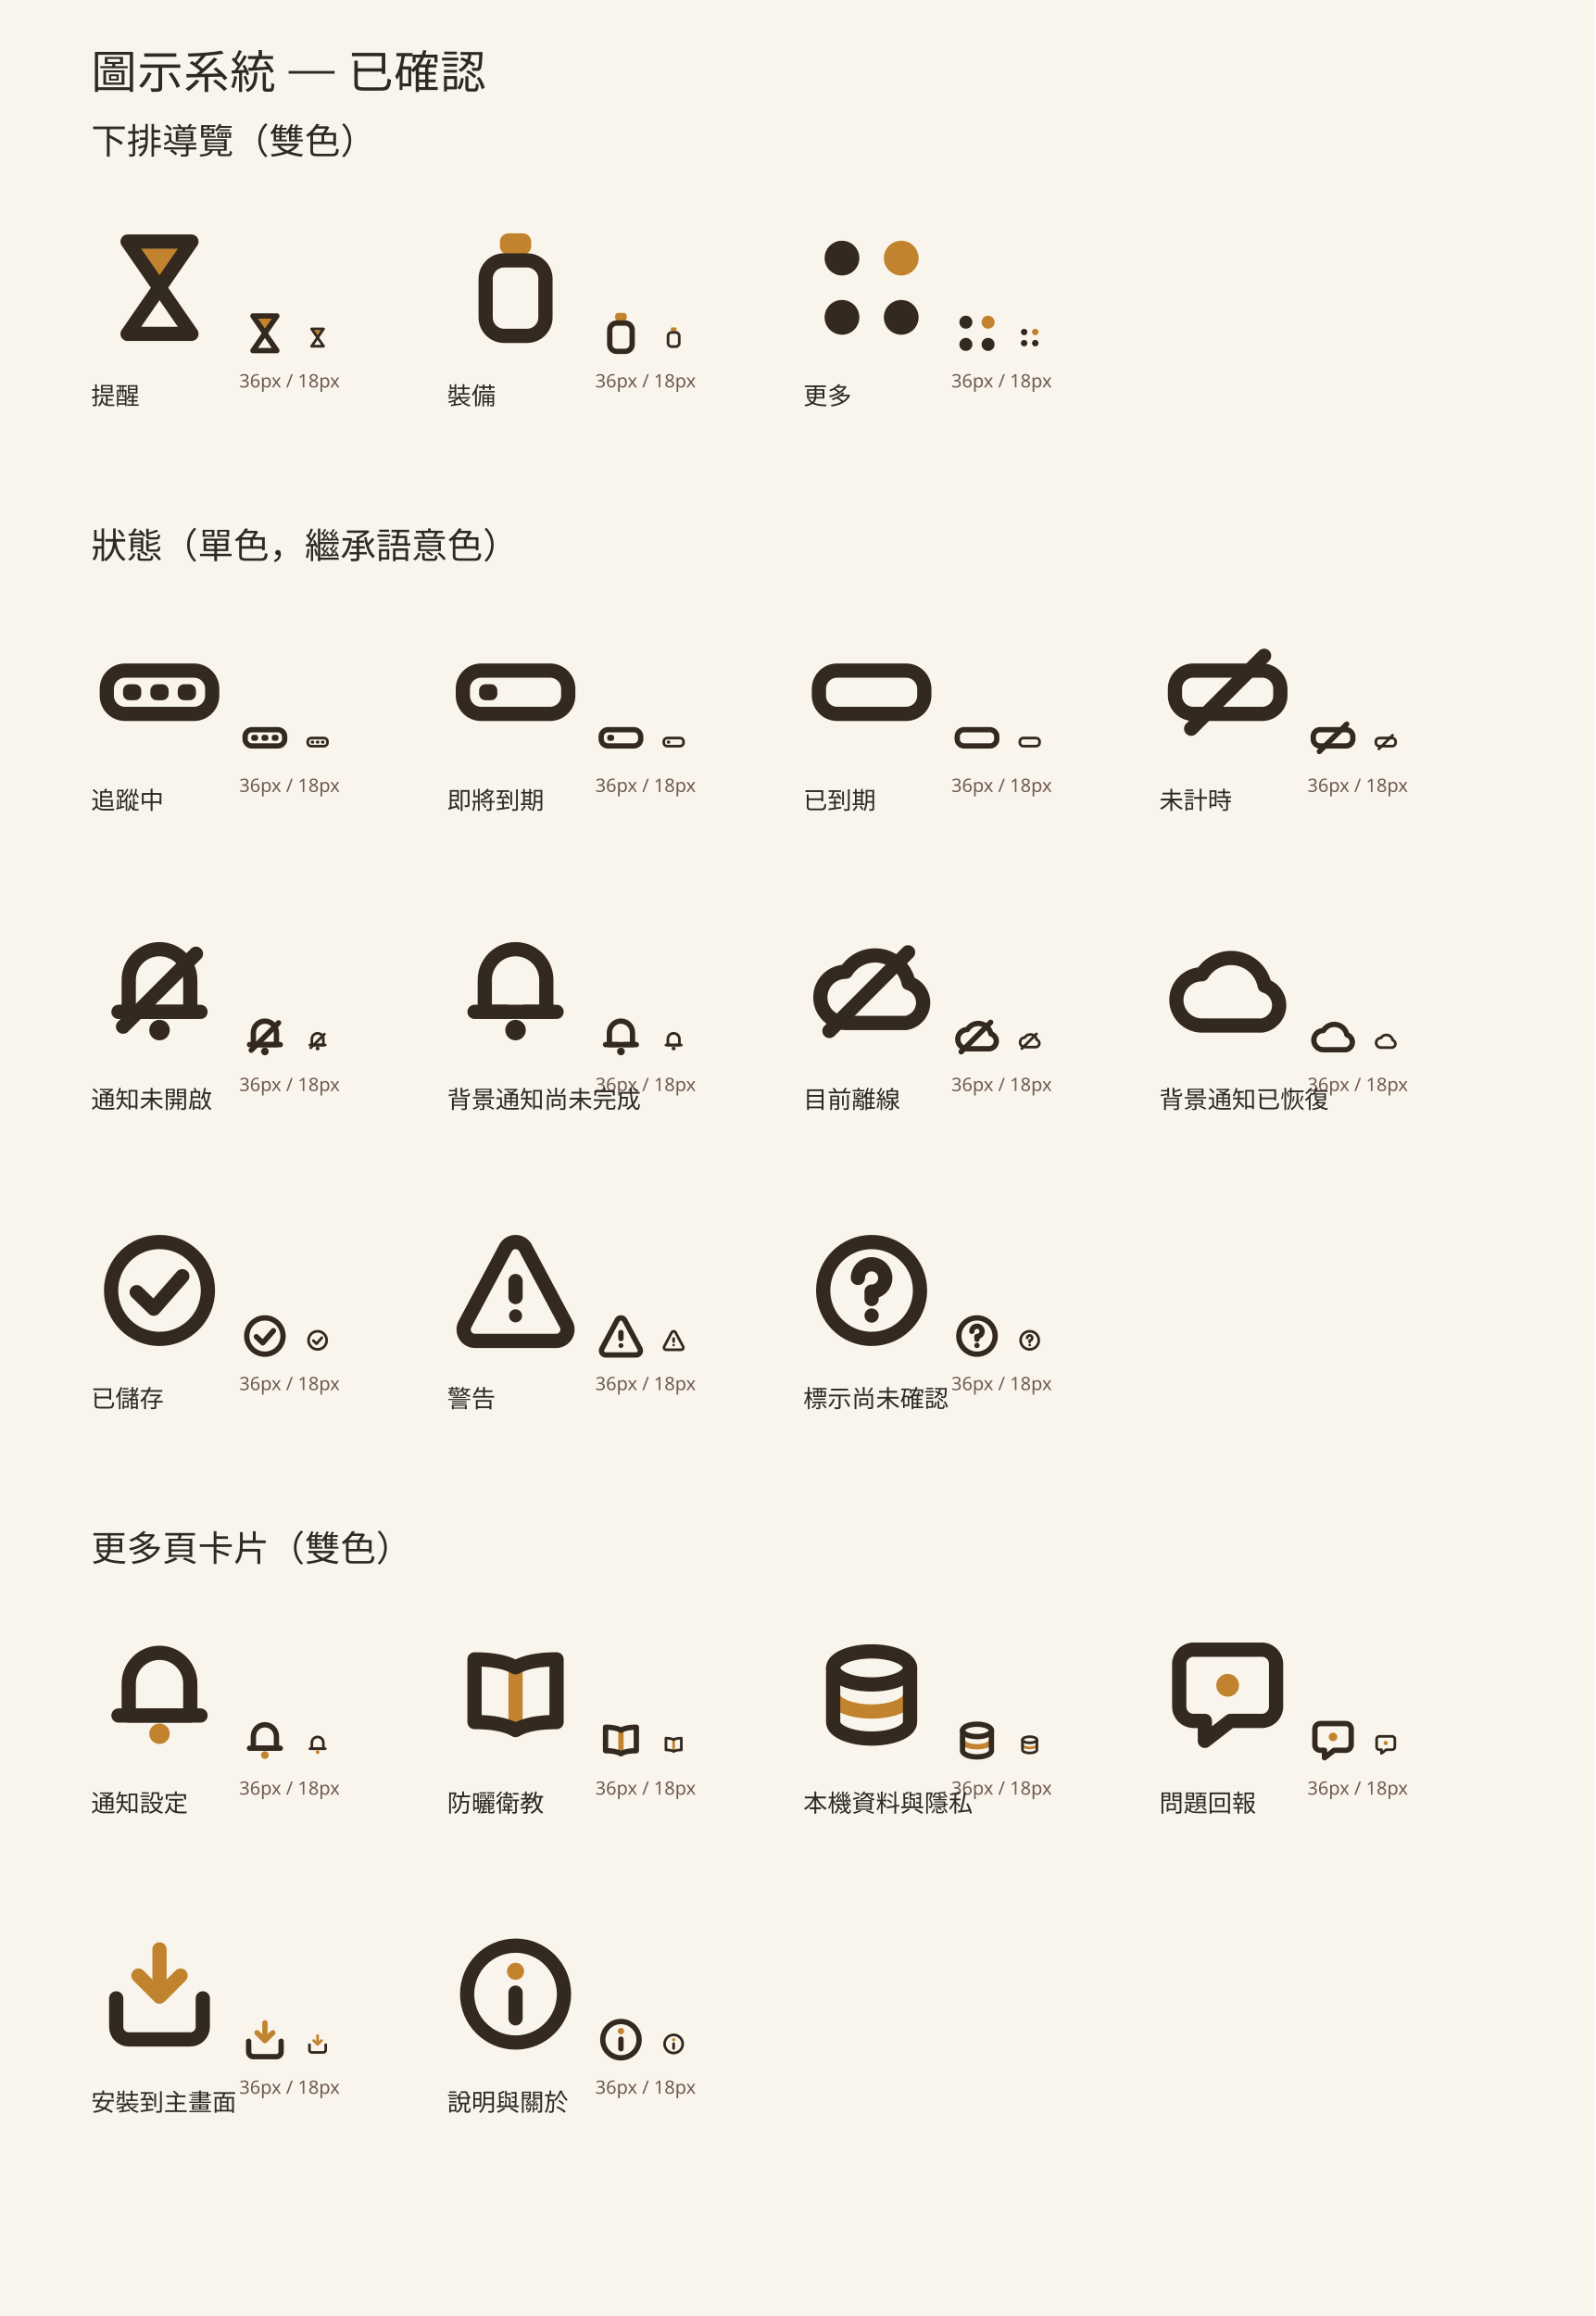
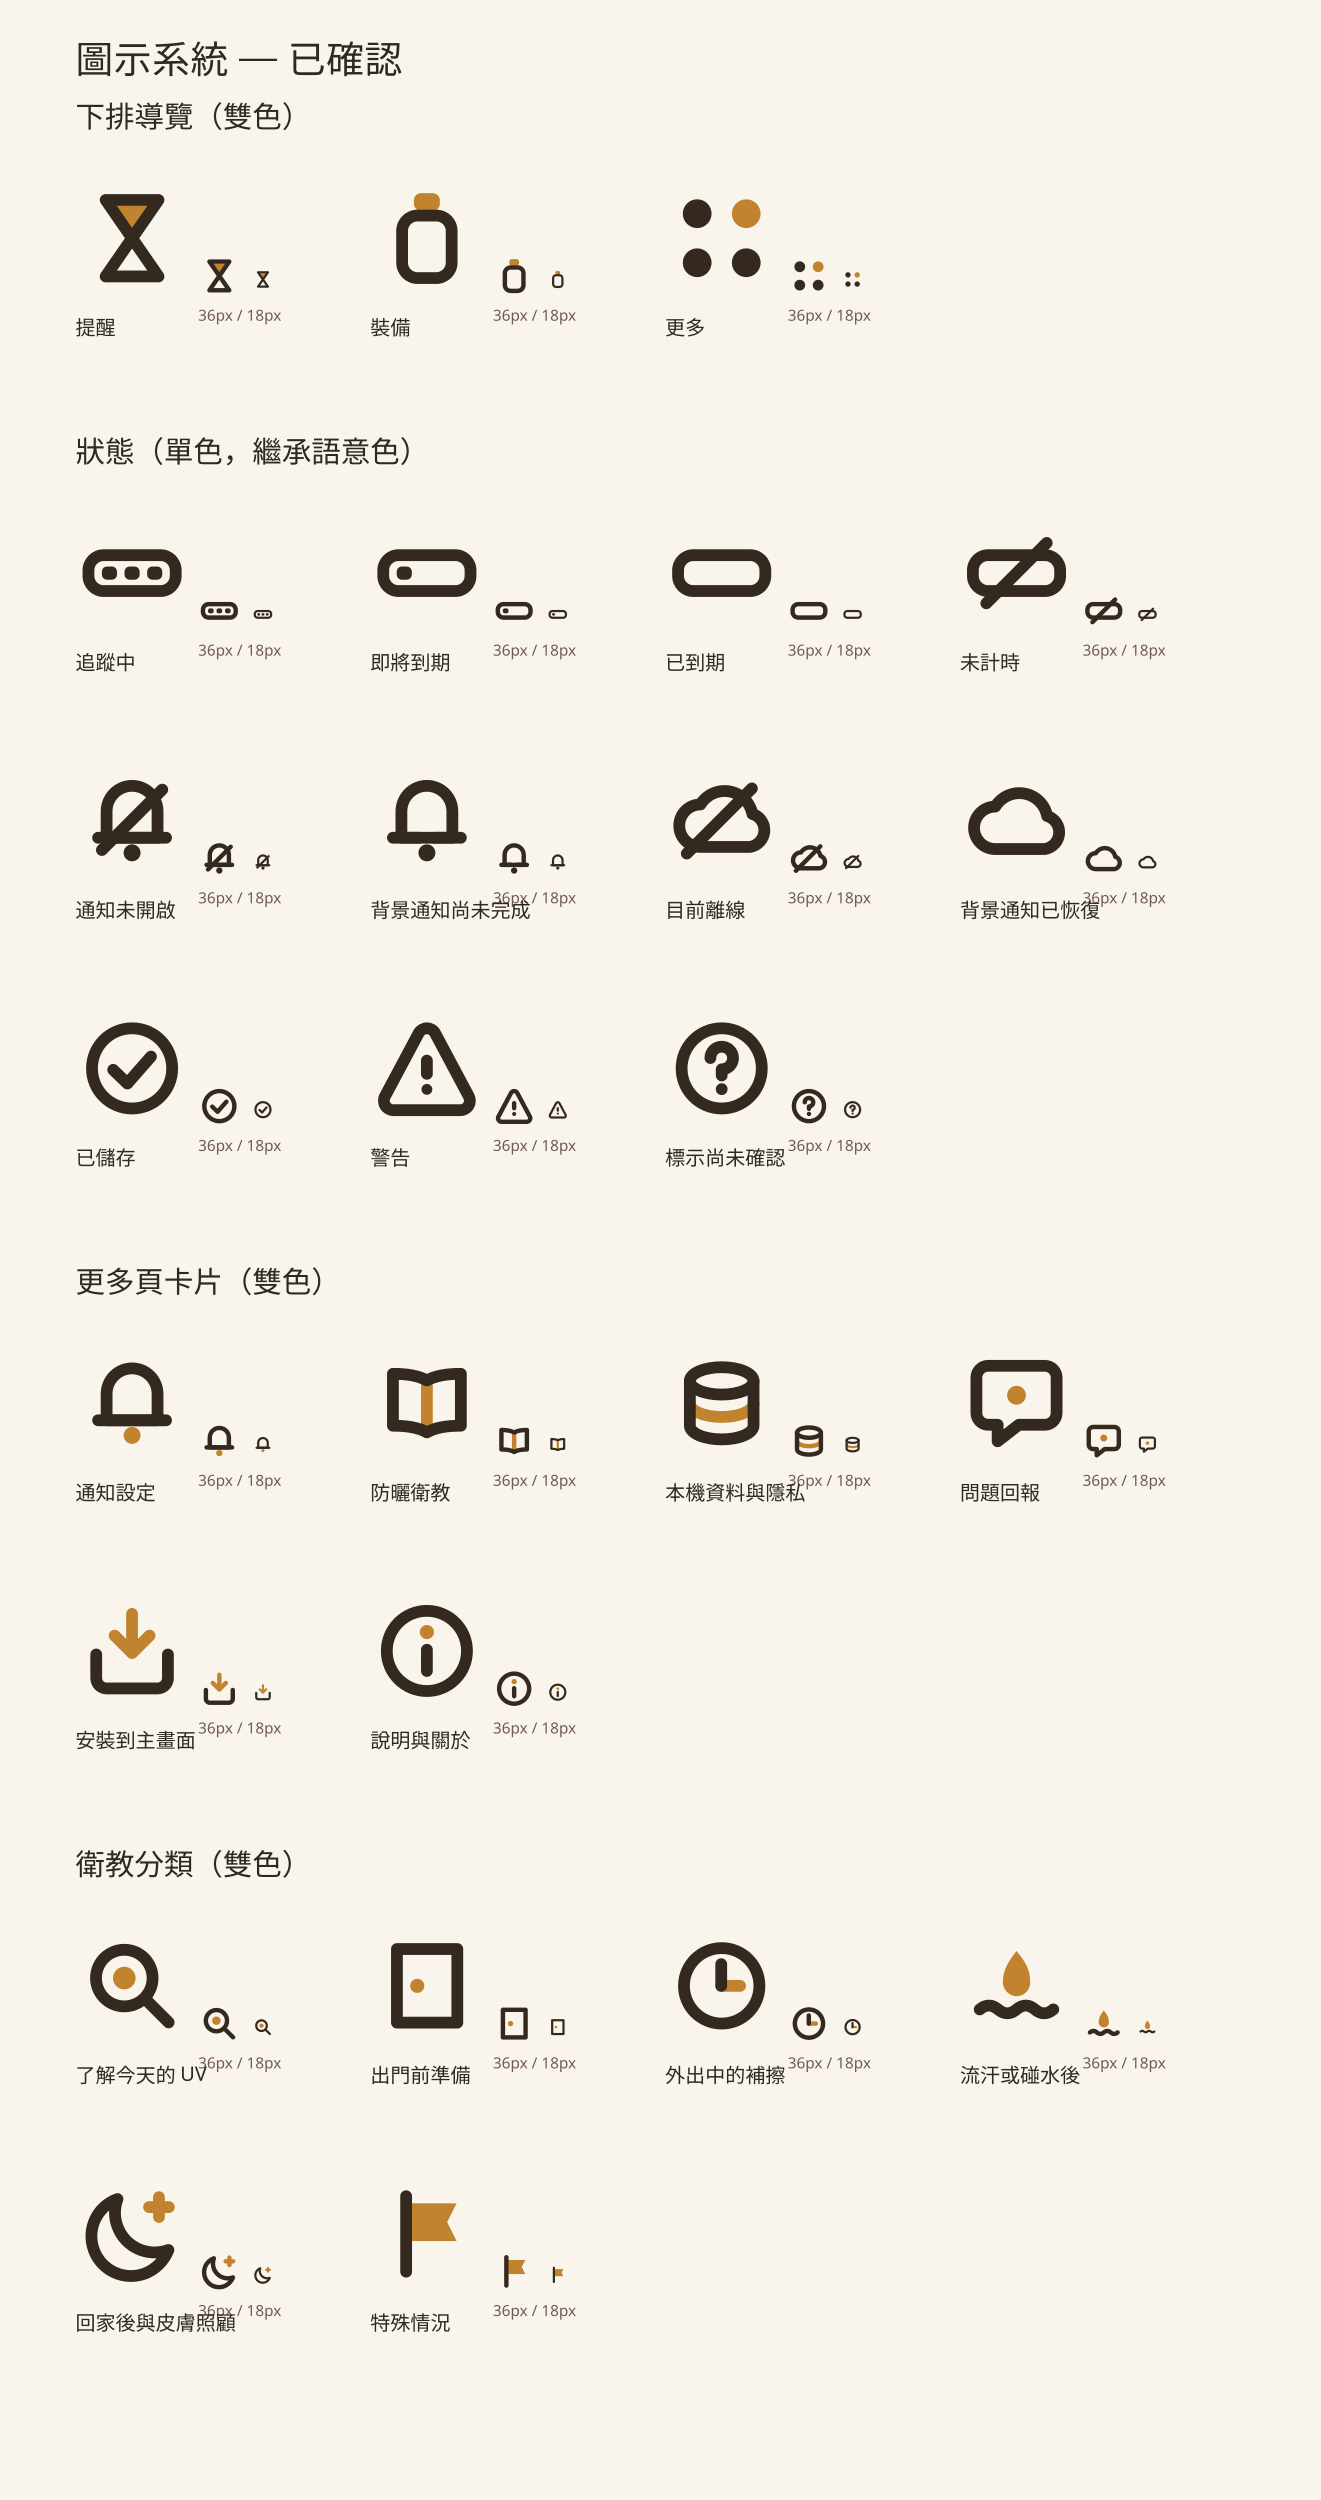
- <svg xmlns="http://www.w3.org/2000/svg" viewBox="0 0 1120 1626" role="img">
-   <rect width="1120" height="1626" fill="#FAF5EC" />
+ <svg xmlns="http://www.w3.org/2000/svg" viewBox="0 0 1120 2120" role="img">
+   <rect width="1120" height="2120" fill="#FAF5EC" />
  <text x="64" y="62" fill="#2E2925" font-family="'Noto Serif TC', serif" font-size="32" font-weight="500" letter-spacing="0.5" lang="zh-Hant-TW">圖示系統 — 已確認</text>
  <text x="64" y="108" fill="#2E2925" font-family="'Noto Sans TC', sans-serif" font-size="25" font-weight="500" lang="zh-Hant-TW">下排導覽（雙色）</text>
  <g data-icon-cell="nav-reminder" transform="translate(64 154)">
    <g transform="scale(4)">
      <path d="M7.9 5.1H16.1L12 11.7Z" fill="#C1832E" />
      <path d="M6.4 3.9H17.6L12 12L17.6 20.1H6.4L12 12Z" fill="none" stroke="#33291F" stroke-width="2.5" stroke-linecap="round" stroke-linejoin="round" />
    </g>
    <g transform="translate(104 62) scale(1.5)">
      <path d="M7.9 5.1H16.1L12 11.7Z" fill="#C1832E" />
      <path d="M6.4 3.9H17.6L12 12L17.6 20.1H6.4L12 12Z" fill="none" stroke="#33291F" stroke-width="2.5" stroke-linecap="round" stroke-linejoin="round" />
    </g>
    <g transform="translate(150 74) scale(0.75)">
      <path d="M7.9 5.1H16.1L12 11.7Z" fill="#C1832E" />
      <path d="M6.4 3.9H17.6L12 12L17.6 20.1H6.4L12 12Z" fill="none" stroke="#33291F" stroke-width="2.5" stroke-linecap="round" stroke-linejoin="round" />
    </g>
    <text x="104" y="118" fill="#6F5A54" font-family="'Noto Sans TC', sans-serif" font-size="13" lang="zh-Hant-TW">36px / 18px</text>
    <text x="0" y="130" fill="#2E2925" font-family="'Noto Sans TC', sans-serif" font-size="17" lang="zh-Hant-TW">提醒</text>
  </g>
  <g data-icon-cell="nav-gear" transform="translate(314 154)">
    <g transform="scale(4)">
      <g transform="translate(0 -0.3)">
        <rect x="9.25" y="2.75" width="5.5" height="3.75" rx="1.5" fill="#C1832E" />
        <rect x="6.75" y="7.5" width="10.5" height="13.25" rx="3.25" fill="none" stroke="#33291F" stroke-width="2.5" />
      </g>
    </g>
    <g transform="translate(104 62) scale(1.5)">
      <g transform="translate(0 -0.3)">
        <rect x="9.25" y="2.75" width="5.5" height="3.75" rx="1.5" fill="#C1832E" />
        <rect x="6.75" y="7.5" width="10.5" height="13.25" rx="3.25" fill="none" stroke="#33291F" stroke-width="2.5" />
      </g>
    </g>
    <g transform="translate(150 74) scale(0.75)">
      <g transform="translate(0 -0.3)">
        <rect x="9.25" y="2.75" width="5.5" height="3.75" rx="1.5" fill="#C1832E" />
        <rect x="6.75" y="7.5" width="10.5" height="13.25" rx="3.25" fill="none" stroke="#33291F" stroke-width="2.5" />
      </g>
    </g>
    <text x="104" y="118" fill="#6F5A54" font-family="'Noto Sans TC', sans-serif" font-size="13" lang="zh-Hant-TW">36px / 18px</text>
    <text x="0" y="130" fill="#2E2925" font-family="'Noto Sans TC', sans-serif" font-size="17" lang="zh-Hant-TW">裝備</text>
  </g>
  <g data-icon-cell="nav-more" transform="translate(564 154)">
    <g transform="scale(4)">
      <circle cx="6.8" cy="6.8" r="3.05" fill="#33291F" />
      <circle cx="17.2" cy="6.8" r="3.05" fill="#C1832E" />
      <circle cx="6.8" cy="17.2" r="3.05" fill="#33291F" />
      <circle cx="17.2" cy="17.2" r="3.05" fill="#33291F" />
    </g>
    <g transform="translate(104 62) scale(1.5)">
      <circle cx="6.8" cy="6.8" r="3.05" fill="#33291F" />
      <circle cx="17.2" cy="6.8" r="3.05" fill="#C1832E" />
      <circle cx="6.8" cy="17.2" r="3.05" fill="#33291F" />
      <circle cx="17.2" cy="17.2" r="3.05" fill="#33291F" />
    </g>
    <g transform="translate(150 74) scale(0.75)">
      <circle cx="6.8" cy="6.8" r="3.05" fill="#33291F" />
      <circle cx="17.2" cy="6.8" r="3.05" fill="#C1832E" />
      <circle cx="6.8" cy="17.2" r="3.05" fill="#33291F" />
      <circle cx="17.2" cy="17.2" r="3.05" fill="#33291F" />
    </g>
    <text x="104" y="118" fill="#6F5A54" font-family="'Noto Sans TC', sans-serif" font-size="13" lang="zh-Hant-TW">36px / 18px</text>
    <text x="0" y="130" fill="#2E2925" font-family="'Noto Sans TC', sans-serif" font-size="17" lang="zh-Hant-TW">更多</text>
  </g>
  <text x="64" y="392" fill="#2E2925" font-family="'Noto Sans TC', sans-serif" font-size="25" font-weight="500" lang="zh-Hant-TW">狀態（單色，繼承語意色）</text>
  <g data-icon-cell="state-tracking" transform="translate(64 438)">
    <g transform="scale(4)">
      <rect x="2.75" y="8.2" width="18.5" height="7.6" rx="3.2" fill="none" stroke="#33291F" stroke-width="2.5" />
      <rect x="5.6" y="10.6" width="3.2" height="2.8" rx="1.1" fill="#33291F" />
      <rect x="10.4" y="10.6" width="3.2" height="2.8" rx="1.1" fill="#33291F" />
      <rect x="15.2" y="10.6" width="3.2" height="2.8" rx="1.1" fill="#33291F" />
    </g>
    <g transform="translate(104 62) scale(1.5)">
      <rect x="2.75" y="8.2" width="18.5" height="7.6" rx="3.2" fill="none" stroke="#33291F" stroke-width="2.5" />
      <rect x="5.6" y="10.6" width="3.2" height="2.8" rx="1.1" fill="#33291F" />
      <rect x="10.4" y="10.6" width="3.2" height="2.8" rx="1.1" fill="#33291F" />
      <rect x="15.2" y="10.6" width="3.2" height="2.8" rx="1.1" fill="#33291F" />
    </g>
    <g transform="translate(150 74) scale(0.75)">
      <rect x="2.75" y="8.2" width="18.5" height="7.6" rx="3.2" fill="none" stroke="#33291F" stroke-width="2.5" />
      <rect x="5.6" y="10.6" width="3.2" height="2.8" rx="1.1" fill="#33291F" />
      <rect x="10.4" y="10.6" width="3.2" height="2.8" rx="1.1" fill="#33291F" />
      <rect x="15.2" y="10.6" width="3.2" height="2.8" rx="1.1" fill="#33291F" />
    </g>
    <text x="104" y="118" fill="#6F5A54" font-family="'Noto Sans TC', sans-serif" font-size="13" lang="zh-Hant-TW">36px / 18px</text>
    <text x="0" y="130" fill="#2E2925" font-family="'Noto Sans TC', sans-serif" font-size="17" lang="zh-Hant-TW">追蹤中</text>
  </g>
  <g data-icon-cell="state-soon" transform="translate(314 438)">
    <g transform="scale(4)">
      <rect x="2.75" y="8.2" width="18.5" height="7.6" rx="3.2" fill="none" stroke="#33291F" stroke-width="2.5" />
      <rect x="5.6" y="10.6" width="3.2" height="2.8" rx="1.1" fill="#33291F" />
    </g>
    <g transform="translate(104 62) scale(1.5)">
      <rect x="2.75" y="8.2" width="18.5" height="7.6" rx="3.2" fill="none" stroke="#33291F" stroke-width="2.5" />
      <rect x="5.6" y="10.6" width="3.2" height="2.8" rx="1.1" fill="#33291F" />
    </g>
    <g transform="translate(150 74) scale(0.75)">
      <rect x="2.75" y="8.2" width="18.5" height="7.6" rx="3.2" fill="none" stroke="#33291F" stroke-width="2.5" />
      <rect x="5.6" y="10.6" width="3.2" height="2.8" rx="1.1" fill="#33291F" />
    </g>
    <text x="104" y="118" fill="#6F5A54" font-family="'Noto Sans TC', sans-serif" font-size="13" lang="zh-Hant-TW">36px / 18px</text>
    <text x="0" y="130" fill="#2E2925" font-family="'Noto Sans TC', sans-serif" font-size="17" lang="zh-Hant-TW">即將到期</text>
  </g>
  <g data-icon-cell="state-due" transform="translate(564 438)">
    <g transform="scale(4)">
      <rect x="2.75" y="8.2" width="18.5" height="7.6" rx="3.2" fill="none" stroke="#33291F" stroke-width="2.5" />
    </g>
    <g transform="translate(104 62) scale(1.5)">
      <rect x="2.75" y="8.2" width="18.5" height="7.6" rx="3.2" fill="none" stroke="#33291F" stroke-width="2.5" />
    </g>
    <g transform="translate(150 74) scale(0.75)">
      <rect x="2.75" y="8.2" width="18.5" height="7.6" rx="3.2" fill="none" stroke="#33291F" stroke-width="2.5" />
    </g>
    <text x="104" y="118" fill="#6F5A54" font-family="'Noto Sans TC', sans-serif" font-size="13" lang="zh-Hant-TW">36px / 18px</text>
    <text x="0" y="130" fill="#2E2925" font-family="'Noto Sans TC', sans-serif" font-size="17" lang="zh-Hant-TW">已到期</text>
  </g>
  <g data-icon-cell="state-untimed" transform="translate(814 438)">
    <g transform="scale(4)">
      <rect x="2.75" y="8.2" width="18.5" height="7.6" rx="3.2" fill="none" stroke="#33291F" stroke-width="2.5" />
      <path d="M5.6 18.4L18.4 5.6" fill="none" stroke="#33291F" stroke-width="2.5" stroke-linecap="round" />
    </g>
    <g transform="translate(104 62) scale(1.5)">
      <rect x="2.75" y="8.2" width="18.5" height="7.6" rx="3.2" fill="none" stroke="#33291F" stroke-width="2.5" />
      <path d="M5.6 18.4L18.4 5.6" fill="none" stroke="#33291F" stroke-width="2.5" stroke-linecap="round" />
    </g>
    <g transform="translate(150 74) scale(0.75)">
      <rect x="2.75" y="8.2" width="18.5" height="7.6" rx="3.2" fill="none" stroke="#33291F" stroke-width="2.5" />
      <path d="M5.6 18.4L18.4 5.6" fill="none" stroke="#33291F" stroke-width="2.5" stroke-linecap="round" />
    </g>
    <text x="104" y="118" fill="#6F5A54" font-family="'Noto Sans TC', sans-serif" font-size="13" lang="zh-Hant-TW">36px / 18px</text>
    <text x="0" y="130" fill="#2E2925" font-family="'Noto Sans TC', sans-serif" font-size="17" lang="zh-Hant-TW">未計時</text>
  </g>
  <g data-icon-cell="state-notification-off" transform="translate(64 648)">
    <g transform="scale(4)">
      <g transform="translate(0 -0.2)">
        <path d="M6.6 15.8V10.2A5.4 5.4 0 0 1 17.4 10.2V15.8Z" fill="none" stroke="#33291F" stroke-width="2.5" stroke-linecap="round" stroke-linejoin="round" />
        <path d="M4.8 15.8H19.2" fill="none" stroke="#33291F" stroke-width="2.5" stroke-linecap="round" />
        <circle cx="12" cy="19" r="1.8" fill="#33291F" />
        <path d="M5.6 18.4L18.4 5.6" fill="none" stroke="#33291F" stroke-width="2.5" stroke-linecap="round" />
      </g>
    </g>
    <g transform="translate(104 62) scale(1.5)">
      <g transform="translate(0 -0.2)">
        <path d="M6.6 15.8V10.2A5.4 5.4 0 0 1 17.4 10.2V15.8Z" fill="none" stroke="#33291F" stroke-width="2.5" stroke-linecap="round" stroke-linejoin="round" />
        <path d="M4.8 15.8H19.2" fill="none" stroke="#33291F" stroke-width="2.5" stroke-linecap="round" />
        <circle cx="12" cy="19" r="1.8" fill="#33291F" />
        <path d="M5.6 18.4L18.4 5.6" fill="none" stroke="#33291F" stroke-width="2.5" stroke-linecap="round" />
      </g>
    </g>
    <g transform="translate(150 74) scale(0.75)">
      <g transform="translate(0 -0.2)">
        <path d="M6.6 15.8V10.2A5.4 5.4 0 0 1 17.4 10.2V15.8Z" fill="none" stroke="#33291F" stroke-width="2.5" stroke-linecap="round" stroke-linejoin="round" />
        <path d="M4.8 15.8H19.2" fill="none" stroke="#33291F" stroke-width="2.5" stroke-linecap="round" />
        <circle cx="12" cy="19" r="1.8" fill="#33291F" />
        <path d="M5.6 18.4L18.4 5.6" fill="none" stroke="#33291F" stroke-width="2.5" stroke-linecap="round" />
      </g>
    </g>
    <text x="104" y="118" fill="#6F5A54" font-family="'Noto Sans TC', sans-serif" font-size="13" lang="zh-Hant-TW">36px / 18px</text>
    <text x="0" y="130" fill="#2E2925" font-family="'Noto Sans TC', sans-serif" font-size="17" lang="zh-Hant-TW">通知未開啟</text>
  </g>
  <g data-icon-cell="state-notification-pending" transform="translate(314 648)">
    <g transform="scale(4)">
      <g transform="translate(0 -0.2)">
        <path d="M6.6 15.8V10.2A5.4 5.4 0 0 1 17.4 10.2V15.8Z" fill="none" stroke="#33291F" stroke-width="2.5" stroke-linecap="round" stroke-linejoin="round" />
        <path d="M4.8 15.8H10.4M13.6 15.8H19.2" fill="none" stroke="#33291F" stroke-width="2.5" stroke-linecap="round" />
        <circle cx="12" cy="19" r="1.8" fill="#33291F" />
      </g>
    </g>
    <g transform="translate(104 62) scale(1.5)">
      <g transform="translate(0 -0.2)">
        <path d="M6.6 15.8V10.2A5.4 5.4 0 0 1 17.4 10.2V15.8Z" fill="none" stroke="#33291F" stroke-width="2.5" stroke-linecap="round" stroke-linejoin="round" />
        <path d="M4.8 15.8H10.4M13.6 15.8H19.2" fill="none" stroke="#33291F" stroke-width="2.5" stroke-linecap="round" />
        <circle cx="12" cy="19" r="1.8" fill="#33291F" />
      </g>
    </g>
    <g transform="translate(150 74) scale(0.75)">
      <g transform="translate(0 -0.2)">
        <path d="M6.6 15.8V10.2A5.4 5.4 0 0 1 17.4 10.2V15.8Z" fill="none" stroke="#33291F" stroke-width="2.5" stroke-linecap="round" stroke-linejoin="round" />
        <path d="M4.8 15.8H10.4M13.6 15.8H19.2" fill="none" stroke="#33291F" stroke-width="2.5" stroke-linecap="round" />
        <circle cx="12" cy="19" r="1.8" fill="#33291F" />
      </g>
    </g>
    <text x="104" y="118" fill="#6F5A54" font-family="'Noto Sans TC', sans-serif" font-size="13" lang="zh-Hant-TW">36px / 18px</text>
    <text x="0" y="130" fill="#2E2925" font-family="'Noto Sans TC', sans-serif" font-size="17" lang="zh-Hant-TW">背景通知尚未完成</text>
  </g>
  <g data-icon-cell="state-offline" transform="translate(564 648)">
    <g transform="scale(4)">
      <g transform="translate(0 -0.45)">
        <path d="M7.5 18A4.5 4.5 0 0 1 7.5 9A6 6 0 0 1 18.5 11A3.6 3.6 0 0 1 18 18Z" fill="none" stroke="#33291F" stroke-width="2.5" stroke-linecap="round" stroke-linejoin="round" />
        <path d="M4.6 19.4L18.4 5.6" fill="none" stroke="#33291F" stroke-width="2.5" stroke-linecap="round" />
      </g>
    </g>
    <g transform="translate(104 62) scale(1.5)">
      <g transform="translate(0 -0.45)">
        <path d="M7.5 18A4.5 4.5 0 0 1 7.5 9A6 6 0 0 1 18.5 11A3.6 3.6 0 0 1 18 18Z" fill="none" stroke="#33291F" stroke-width="2.5" stroke-linecap="round" stroke-linejoin="round" />
        <path d="M4.6 19.4L18.4 5.6" fill="none" stroke="#33291F" stroke-width="2.5" stroke-linecap="round" />
      </g>
    </g>
    <g transform="translate(150 74) scale(0.75)">
      <g transform="translate(0 -0.45)">
        <path d="M7.5 18A4.5 4.5 0 0 1 7.5 9A6 6 0 0 1 18.5 11A3.6 3.6 0 0 1 18 18Z" fill="none" stroke="#33291F" stroke-width="2.5" stroke-linecap="round" stroke-linejoin="round" />
        <path d="M4.6 19.4L18.4 5.6" fill="none" stroke="#33291F" stroke-width="2.5" stroke-linecap="round" />
      </g>
    </g>
    <text x="104" y="118" fill="#6F5A54" font-family="'Noto Sans TC', sans-serif" font-size="13" lang="zh-Hant-TW">36px / 18px</text>
    <text x="0" y="130" fill="#2E2925" font-family="'Noto Sans TC', sans-serif" font-size="17" lang="zh-Hant-TW">目前離線</text>
  </g>
  <g data-icon-cell="state-online" transform="translate(814 648)">
    <g transform="scale(4)">
      <path d="M7.5 18A4.5 4.5 0 0 1 7.5 9A6 6 0 0 1 18.5 11A3.6 3.6 0 0 1 18 18Z" fill="none" stroke="#33291F" stroke-width="2.5" stroke-linecap="round" stroke-linejoin="round" />
    </g>
    <g transform="translate(104 62) scale(1.5)">
      <path d="M7.5 18A4.5 4.5 0 0 1 7.5 9A6 6 0 0 1 18.5 11A3.6 3.6 0 0 1 18 18Z" fill="none" stroke="#33291F" stroke-width="2.5" stroke-linecap="round" stroke-linejoin="round" />
    </g>
    <g transform="translate(150 74) scale(0.75)">
      <path d="M7.5 18A4.5 4.5 0 0 1 7.5 9A6 6 0 0 1 18.5 11A3.6 3.6 0 0 1 18 18Z" fill="none" stroke="#33291F" stroke-width="2.5" stroke-linecap="round" stroke-linejoin="round" />
    </g>
    <text x="104" y="118" fill="#6F5A54" font-family="'Noto Sans TC', sans-serif" font-size="13" lang="zh-Hant-TW">36px / 18px</text>
    <text x="0" y="130" fill="#2E2925" font-family="'Noto Sans TC', sans-serif" font-size="17" lang="zh-Hant-TW">背景通知已恢復</text>
  </g>
  <g data-icon-cell="state-success" transform="translate(64 858)">
    <g transform="scale(4)">
      <circle cx="12" cy="12" r="8.5" fill="none" stroke="#33291F" stroke-width="2.5" />
      <path d="M8 12.3L11 15.2L16 9.5" fill="none" stroke="#33291F" stroke-width="2.5" stroke-linecap="round" stroke-linejoin="round" />
    </g>
    <g transform="translate(104 62) scale(1.5)">
      <circle cx="12" cy="12" r="8.5" fill="none" stroke="#33291F" stroke-width="2.5" />
      <path d="M8 12.3L11 15.2L16 9.5" fill="none" stroke="#33291F" stroke-width="2.5" stroke-linecap="round" stroke-linejoin="round" />
    </g>
    <g transform="translate(150 74) scale(0.75)">
      <circle cx="12" cy="12" r="8.5" fill="none" stroke="#33291F" stroke-width="2.5" />
      <path d="M8 12.3L11 15.2L16 9.5" fill="none" stroke="#33291F" stroke-width="2.5" stroke-linecap="round" stroke-linejoin="round" />
    </g>
    <text x="104" y="118" fill="#6F5A54" font-family="'Noto Sans TC', sans-serif" font-size="13" lang="zh-Hant-TW">36px / 18px</text>
    <text x="0" y="130" fill="#2E2925" font-family="'Noto Sans TC', sans-serif" font-size="17" lang="zh-Hant-TW">已儲存</text>
  </g>
  <g data-icon-cell="state-warning" transform="translate(314 858)">
    <g transform="scale(4)">
      <g transform="translate(0 -0.65)">
        <path d="M10.3 5.1A2 2 0 0 1 13.7 5.1L20.9 18.6A2 2 0 0 1 19.2 21.5H4.8A2 2 0 0 1 3.1 18.6Z" fill="none" stroke="#33291F" stroke-width="2.5" stroke-linecap="round" stroke-linejoin="round" />
        <path d="M12 11V13.8" fill="none" stroke="#33291F" stroke-width="2.5" stroke-linecap="round" stroke-linejoin="round" />
        <circle cx="12" cy="17.1" r="1.15" fill="#33291F" />
      </g>
    </g>
    <g transform="translate(104 62) scale(1.5)">
      <g transform="translate(0 -0.65)">
        <path d="M10.3 5.1A2 2 0 0 1 13.7 5.1L20.9 18.6A2 2 0 0 1 19.2 21.5H4.8A2 2 0 0 1 3.1 18.6Z" fill="none" stroke="#33291F" stroke-width="2.5" stroke-linecap="round" stroke-linejoin="round" />
        <path d="M12 11V13.8" fill="none" stroke="#33291F" stroke-width="2.5" stroke-linecap="round" stroke-linejoin="round" />
        <circle cx="12" cy="17.1" r="1.15" fill="#33291F" />
      </g>
    </g>
    <g transform="translate(150 74) scale(0.75)">
      <g transform="translate(0 -0.65)">
        <path d="M10.3 5.1A2 2 0 0 1 13.7 5.1L20.9 18.6A2 2 0 0 1 19.2 21.5H4.8A2 2 0 0 1 3.1 18.6Z" fill="none" stroke="#33291F" stroke-width="2.5" stroke-linecap="round" stroke-linejoin="round" />
        <path d="M12 11V13.8" fill="none" stroke="#33291F" stroke-width="2.5" stroke-linecap="round" stroke-linejoin="round" />
        <circle cx="12" cy="17.1" r="1.15" fill="#33291F" />
      </g>
    </g>
    <text x="104" y="118" fill="#6F5A54" font-family="'Noto Sans TC', sans-serif" font-size="13" lang="zh-Hant-TW">36px / 18px</text>
    <text x="0" y="130" fill="#2E2925" font-family="'Noto Sans TC', sans-serif" font-size="17" lang="zh-Hant-TW">警告</text>
  </g>
  <g data-icon-cell="state-unverified" transform="translate(564 858)">
    <g transform="scale(4)">
      <circle cx="12" cy="12" r="8.5" fill="none" stroke="#33291F" stroke-width="2.5" />
      <path d="M9.6 9.8A2.4 2.4 0 1 1 12 12.2V13.5" fill="none" stroke="#33291F" stroke-width="2.5" stroke-linecap="round" stroke-linejoin="round" />
      <circle cx="12" cy="16.4" r="1.25" fill="#33291F" />
    </g>
    <g transform="translate(104 62) scale(1.5)">
      <circle cx="12" cy="12" r="8.5" fill="none" stroke="#33291F" stroke-width="2.5" />
      <path d="M9.6 9.8A2.4 2.4 0 1 1 12 12.2V13.5" fill="none" stroke="#33291F" stroke-width="2.5" stroke-linecap="round" stroke-linejoin="round" />
      <circle cx="12" cy="16.4" r="1.25" fill="#33291F" />
    </g>
    <g transform="translate(150 74) scale(0.75)">
      <circle cx="12" cy="12" r="8.5" fill="none" stroke="#33291F" stroke-width="2.5" />
      <path d="M9.6 9.8A2.4 2.4 0 1 1 12 12.2V13.5" fill="none" stroke="#33291F" stroke-width="2.5" stroke-linecap="round" stroke-linejoin="round" />
      <circle cx="12" cy="16.4" r="1.25" fill="#33291F" />
    </g>
    <text x="104" y="118" fill="#6F5A54" font-family="'Noto Sans TC', sans-serif" font-size="13" lang="zh-Hant-TW">36px / 18px</text>
    <text x="0" y="130" fill="#2E2925" font-family="'Noto Sans TC', sans-serif" font-size="17" lang="zh-Hant-TW">標示尚未確認</text>
  </g>
  <text x="64" y="1096" fill="#2E2925" font-family="'Noto Sans TC', sans-serif" font-size="25" font-weight="500" lang="zh-Hant-TW">更多頁卡片（雙色）</text>
  <g data-icon-cell="more-notifications" transform="translate(64 1142)">
    <g transform="scale(4)">
      <g transform="translate(0 -0.2)">
        <path d="M6.6 15.8V10.2A5.4 5.4 0 0 1 17.4 10.2V15.8Z" fill="none" stroke="#33291F" stroke-width="2.5" stroke-linecap="round" stroke-linejoin="round" />
        <path d="M4.8 15.8H19.2" fill="none" stroke="#33291F" stroke-width="2.5" stroke-linecap="round" />
        <circle cx="12" cy="19" r="1.8" fill="#C1832E" />
      </g>
    </g>
    <g transform="translate(104 62) scale(1.5)">
      <g transform="translate(0 -0.2)">
        <path d="M6.6 15.8V10.2A5.4 5.4 0 0 1 17.4 10.2V15.8Z" fill="none" stroke="#33291F" stroke-width="2.5" stroke-linecap="round" stroke-linejoin="round" />
        <path d="M4.8 15.8H19.2" fill="none" stroke="#33291F" stroke-width="2.5" stroke-linecap="round" />
        <circle cx="12" cy="19" r="1.8" fill="#C1832E" />
      </g>
    </g>
    <g transform="translate(150 74) scale(0.75)">
      <g transform="translate(0 -0.2)">
        <path d="M6.6 15.8V10.2A5.4 5.4 0 0 1 17.4 10.2V15.8Z" fill="none" stroke="#33291F" stroke-width="2.5" stroke-linecap="round" stroke-linejoin="round" />
        <path d="M4.8 15.8H19.2" fill="none" stroke="#33291F" stroke-width="2.5" stroke-linecap="round" />
        <circle cx="12" cy="19" r="1.8" fill="#C1832E" />
      </g>
    </g>
    <text x="104" y="118" fill="#6F5A54" font-family="'Noto Sans TC', sans-serif" font-size="13" lang="zh-Hant-TW">36px / 18px</text>
    <text x="0" y="130" fill="#2E2925" font-family="'Noto Sans TC', sans-serif" font-size="17" lang="zh-Hant-TW">通知設定</text>
  </g>
  <g data-icon-cell="more-education" transform="translate(314 1142)">
    <g transform="scale(4)">
      <g transform="translate(0 -0.45)">
        <path d="M12 7.6V18.6" fill="none" stroke="#C1832E" stroke-width="2.5" stroke-linecap="round" stroke-linejoin="round" />
        <path d="M12 7.6C10.2 6.6 7.8 6.2 4.8 6.2V17.2C7.8 17.2 10.2 17.6 12 18.6C13.8 17.6 16.2 17.2 19.2 17.2V6.2C16.2 6.2 13.8 6.6 12 7.6Z" fill="none" stroke="#33291F" stroke-width="2.5" stroke-linecap="round" stroke-linejoin="round" />
      </g>
    </g>
    <g transform="translate(104 62) scale(1.5)">
      <g transform="translate(0 -0.45)">
        <path d="M12 7.6V18.6" fill="none" stroke="#C1832E" stroke-width="2.5" stroke-linecap="round" stroke-linejoin="round" />
        <path d="M12 7.6C10.2 6.6 7.8 6.2 4.8 6.2V17.2C7.8 17.2 10.2 17.6 12 18.6C13.8 17.6 16.2 17.2 19.2 17.2V6.2C16.2 6.2 13.8 6.6 12 7.6Z" fill="none" stroke="#33291F" stroke-width="2.5" stroke-linecap="round" stroke-linejoin="round" />
      </g>
    </g>
    <g transform="translate(150 74) scale(0.75)">
      <g transform="translate(0 -0.45)">
        <path d="M12 7.6V18.6" fill="none" stroke="#C1832E" stroke-width="2.5" stroke-linecap="round" stroke-linejoin="round" />
        <path d="M12 7.6C10.2 6.6 7.8 6.2 4.8 6.2V17.2C7.8 17.2 10.2 17.6 12 18.6C13.8 17.6 16.2 17.2 19.2 17.2V6.2C16.2 6.2 13.8 6.6 12 7.6Z" fill="none" stroke="#33291F" stroke-width="2.5" stroke-linecap="round" stroke-linejoin="round" />
      </g>
    </g>
    <text x="104" y="118" fill="#6F5A54" font-family="'Noto Sans TC', sans-serif" font-size="13" lang="zh-Hant-TW">36px / 18px</text>
    <text x="0" y="130" fill="#2E2925" font-family="'Noto Sans TC', sans-serif" font-size="17" lang="zh-Hant-TW">防曬衛教</text>
  </g>
  <g data-icon-cell="more-data" transform="translate(564 1142)">
    <g transform="scale(4)">
      <path d="M5.25 12A6.75 2.9 0 0 0 18.75 12" fill="none" stroke="#C1832E" stroke-width="2.5" stroke-linecap="round" stroke-linejoin="round" />
      <ellipse cx="12" cy="7.25" rx="6.75" ry="2.9" fill="none" stroke="#33291F" stroke-width="2.5" />
      <path d="M5.25 7.25V16.75A6.75 2.9 0 0 0 18.75 16.75V7.25" fill="none" stroke="#33291F" stroke-width="2.5" stroke-linecap="round" stroke-linejoin="round" />
    </g>
    <g transform="translate(104 62) scale(1.5)">
      <path d="M5.25 12A6.75 2.9 0 0 0 18.75 12" fill="none" stroke="#C1832E" stroke-width="2.5" stroke-linecap="round" stroke-linejoin="round" />
      <ellipse cx="12" cy="7.25" rx="6.75" ry="2.9" fill="none" stroke="#33291F" stroke-width="2.5" />
      <path d="M5.25 7.25V16.75A6.75 2.9 0 0 0 18.75 16.75V7.25" fill="none" stroke="#33291F" stroke-width="2.5" stroke-linecap="round" stroke-linejoin="round" />
    </g>
    <g transform="translate(150 74) scale(0.75)">
      <path d="M5.25 12A6.75 2.9 0 0 0 18.75 12" fill="none" stroke="#C1832E" stroke-width="2.5" stroke-linecap="round" stroke-linejoin="round" />
      <ellipse cx="12" cy="7.25" rx="6.75" ry="2.9" fill="none" stroke="#33291F" stroke-width="2.5" />
      <path d="M5.25 7.25V16.75A6.75 2.9 0 0 0 18.75 16.75V7.25" fill="none" stroke="#33291F" stroke-width="2.5" stroke-linecap="round" stroke-linejoin="round" />
    </g>
    <text x="104" y="118" fill="#6F5A54" font-family="'Noto Sans TC', sans-serif" font-size="13" lang="zh-Hant-TW">36px / 18px</text>
    <text x="0" y="130" fill="#2E2925" font-family="'Noto Sans TC', sans-serif" font-size="17" lang="zh-Hant-TW">本機資料與隱私</text>
  </g>
  <g data-icon-cell="more-feedback" transform="translate(814 1142)">
    <g transform="scale(4)">
      <g transform="translate(0 -0.45)">
        <path d="M6 4.5H18A2.5 2.5 0 0 1 20.5 7V14.5A2.5 2.5 0 0 1 18 17H12.5L8 20.5V17H6A2.5 2.5 0 0 1 3.5 14.5V7A2.5 2.5 0 0 1 6 4.5Z" fill="none" stroke="#33291F" stroke-width="2.5" stroke-linecap="round" stroke-linejoin="round" />
        <circle cx="12" cy="10.75" r="2" fill="#C1832E" />
      </g>
    </g>
    <g transform="translate(104 62) scale(1.5)">
      <g transform="translate(0 -0.45)">
        <path d="M6 4.5H18A2.5 2.5 0 0 1 20.5 7V14.5A2.5 2.5 0 0 1 18 17H12.5L8 20.5V17H6A2.5 2.5 0 0 1 3.5 14.5V7A2.5 2.5 0 0 1 6 4.5Z" fill="none" stroke="#33291F" stroke-width="2.5" stroke-linecap="round" stroke-linejoin="round" />
        <circle cx="12" cy="10.75" r="2" fill="#C1832E" />
      </g>
    </g>
    <g transform="translate(150 74) scale(0.75)">
      <g transform="translate(0 -0.45)">
        <path d="M6 4.5H18A2.5 2.5 0 0 1 20.5 7V14.5A2.5 2.5 0 0 1 18 17H12.5L8 20.5V17H6A2.5 2.5 0 0 1 3.5 14.5V7A2.5 2.5 0 0 1 6 4.5Z" fill="none" stroke="#33291F" stroke-width="2.5" stroke-linecap="round" stroke-linejoin="round" />
        <circle cx="12" cy="10.75" r="2" fill="#C1832E" />
      </g>
    </g>
    <text x="104" y="118" fill="#6F5A54" font-family="'Noto Sans TC', sans-serif" font-size="13" lang="zh-Hant-TW">36px / 18px</text>
    <text x="0" y="130" fill="#2E2925" font-family="'Noto Sans TC', sans-serif" font-size="17" lang="zh-Hant-TW">問題回報</text>
  </g>
  <g data-icon-cell="more-install" transform="translate(64 1352)">
    <g transform="scale(4)">
      <g transform="translate(0 -0.65)">
        <path d="M4.4 13.4V18.4A2.2 2.2 0 0 0 6.6 20.6H17.4A2.2 2.2 0 0 0 19.6 18.4V13.4" fill="none" stroke="#33291F" stroke-width="2.5" stroke-linecap="round" stroke-linejoin="round" />
        <path d="M12 4.8V11.9" fill="none" stroke="#C1832E" stroke-width="2.5" stroke-linecap="round" stroke-linejoin="round" />
        <path d="M8.3 9.4L12 13.1L15.7 9.4" fill="none" stroke="#C1832E" stroke-width="2.5" stroke-linecap="round" stroke-linejoin="round" />
      </g>
    </g>
    <g transform="translate(104 62) scale(1.5)">
      <g transform="translate(0 -0.65)">
        <path d="M4.4 13.4V18.4A2.2 2.2 0 0 0 6.6 20.6H17.4A2.2 2.2 0 0 0 19.6 18.4V13.4" fill="none" stroke="#33291F" stroke-width="2.5" stroke-linecap="round" stroke-linejoin="round" />
        <path d="M12 4.8V11.9" fill="none" stroke="#C1832E" stroke-width="2.5" stroke-linecap="round" stroke-linejoin="round" />
        <path d="M8.3 9.4L12 13.1L15.7 9.4" fill="none" stroke="#C1832E" stroke-width="2.5" stroke-linecap="round" stroke-linejoin="round" />
      </g>
    </g>
    <g transform="translate(150 74) scale(0.75)">
      <g transform="translate(0 -0.65)">
        <path d="M4.4 13.4V18.4A2.2 2.2 0 0 0 6.6 20.6H17.4A2.2 2.2 0 0 0 19.6 18.4V13.4" fill="none" stroke="#33291F" stroke-width="2.5" stroke-linecap="round" stroke-linejoin="round" />
        <path d="M12 4.8V11.9" fill="none" stroke="#C1832E" stroke-width="2.5" stroke-linecap="round" stroke-linejoin="round" />
        <path d="M8.3 9.4L12 13.1L15.7 9.4" fill="none" stroke="#C1832E" stroke-width="2.5" stroke-linecap="round" stroke-linejoin="round" />
      </g>
    </g>
    <text x="104" y="118" fill="#6F5A54" font-family="'Noto Sans TC', sans-serif" font-size="13" lang="zh-Hant-TW">36px / 18px</text>
    <text x="0" y="130" fill="#2E2925" font-family="'Noto Sans TC', sans-serif" font-size="17" lang="zh-Hant-TW">安裝到主畫面</text>
  </g>
  <g data-icon-cell="more-about" transform="translate(314 1352)">
    <g transform="scale(4)">
      <circle cx="12" cy="12" r="8.5" fill="none" stroke="#33291F" stroke-width="2.5" />
      <circle cx="12" cy="8" r="1.5" fill="#C1832E" />
      <path d="M12 11.75V16.25" fill="none" stroke="#33291F" stroke-width="2.5" stroke-linecap="round" stroke-linejoin="round" />
    </g>
    <g transform="translate(104 62) scale(1.5)">
      <circle cx="12" cy="12" r="8.5" fill="none" stroke="#33291F" stroke-width="2.5" />
      <circle cx="12" cy="8" r="1.5" fill="#C1832E" />
      <path d="M12 11.75V16.25" fill="none" stroke="#33291F" stroke-width="2.5" stroke-linecap="round" stroke-linejoin="round" />
    </g>
    <g transform="translate(150 74) scale(0.75)">
      <circle cx="12" cy="12" r="8.5" fill="none" stroke="#33291F" stroke-width="2.5" />
      <circle cx="12" cy="8" r="1.5" fill="#C1832E" />
      <path d="M12 11.75V16.25" fill="none" stroke="#33291F" stroke-width="2.5" stroke-linecap="round" stroke-linejoin="round" />
    </g>
    <text x="104" y="118" fill="#6F5A54" font-family="'Noto Sans TC', sans-serif" font-size="13" lang="zh-Hant-TW">36px / 18px</text>
    <text x="0" y="130" fill="#2E2925" font-family="'Noto Sans TC', sans-serif" font-size="17" lang="zh-Hant-TW">說明與關於</text>
  </g>
+   <text x="64" y="1590" fill="#2E2925" font-family="'Noto Sans TC', sans-serif" font-size="25" font-weight="500" lang="zh-Hant-TW">衛教分類（雙色）</text>
+   <g data-icon-cell="education-uv-basics" transform="translate(64 1636)">
+     <g transform="scale(4)">
+       <g transform="translate(-0.25 -0.25)">
+         <circle cx="10.6" cy="10.6" r="2.4" fill="#C1832E" />
+         <circle cx="10.6" cy="10.6" r="6" fill="none" stroke="#33291F" stroke-width="2.5" />
+         <path d="M15 15L20 20" fill="none" stroke="#33291F" stroke-width="2.5" stroke-linecap="round" stroke-linejoin="round" />
+       </g>
+     </g>
+     <g transform="translate(104 62) scale(1.5)">
+       <g transform="translate(-0.25 -0.25)">
+         <circle cx="10.6" cy="10.6" r="2.4" fill="#C1832E" />
+         <circle cx="10.6" cy="10.6" r="6" fill="none" stroke="#33291F" stroke-width="2.5" />
+         <path d="M15 15L20 20" fill="none" stroke="#33291F" stroke-width="2.5" stroke-linecap="round" stroke-linejoin="round" />
+       </g>
+     </g>
+     <g transform="translate(150 74) scale(0.75)">
+       <g transform="translate(-0.25 -0.25)">
+         <circle cx="10.6" cy="10.6" r="2.4" fill="#C1832E" />
+         <circle cx="10.6" cy="10.6" r="6" fill="none" stroke="#33291F" stroke-width="2.5" />
+         <path d="M15 15L20 20" fill="none" stroke="#33291F" stroke-width="2.5" stroke-linecap="round" stroke-linejoin="round" />
+       </g>
+     </g>
+     <text x="104" y="118" fill="#6F5A54" font-family="'Noto Sans TC', sans-serif" font-size="13" lang="zh-Hant-TW">36px / 18px</text>
+     <text x="0" y="130" fill="#2E2925" font-family="'Noto Sans TC', sans-serif" font-size="17" lang="zh-Hant-TW">了解今天的 UV</text>
+   </g>
+   <g data-icon-cell="education-before-going-out" transform="translate(314 1636)">
+     <g transform="scale(4)">
+       <g transform="translate(1.55 0)">
+         <circle cx="8.4" cy="12" r="1.5" fill="#C1832E" />
+         <path d="M16.9 4.2H4.1V19.8H16.9V4.2Z" fill="none" stroke="#33291F" stroke-width="2.5" stroke-linecap="round" stroke-linejoin="round" />
+       </g>
+     </g>
+     <g transform="translate(104 62) scale(1.5)">
+       <g transform="translate(1.55 0)">
+         <circle cx="8.4" cy="12" r="1.5" fill="#C1832E" />
+         <path d="M16.9 4.2H4.1V19.8H16.9V4.2Z" fill="none" stroke="#33291F" stroke-width="2.5" stroke-linecap="round" stroke-linejoin="round" />
+       </g>
+     </g>
+     <g transform="translate(150 74) scale(0.75)">
+       <g transform="translate(1.55 0)">
+         <circle cx="8.4" cy="12" r="1.5" fill="#C1832E" />
+         <path d="M16.9 4.2H4.1V19.8H16.9V4.2Z" fill="none" stroke="#33291F" stroke-width="2.5" stroke-linecap="round" stroke-linejoin="round" />
+       </g>
+     </g>
+     <text x="104" y="118" fill="#6F5A54" font-family="'Noto Sans TC', sans-serif" font-size="13" lang="zh-Hant-TW">36px / 18px</text>
+     <text x="0" y="130" fill="#2E2925" font-family="'Noto Sans TC', sans-serif" font-size="17" lang="zh-Hant-TW">出門前準備</text>
+   </g>
+   <g data-icon-cell="education-reapply" transform="translate(564 1636)">
+     <g transform="scale(4)">
+       <circle fill="none" stroke-width="2.5" stroke="#33291F" cx="12" cy="12" r="8" />
+       <path fill="none" stroke-width="2.5" stroke="#C1832E" stroke-linecap="round" stroke-linejoin="round" d="M11.9,12h4" />
+       <path fill="none" stroke-width="2.5" stroke="#33291F" stroke-linecap="round" stroke-linejoin="round" d="M11.9,12v-4.6" />
+     </g>
+     <g transform="translate(104 62) scale(1.5)">
+       <circle fill="none" stroke-width="2.5" stroke="#33291F" cx="12" cy="12" r="8" />
+       <path fill="none" stroke-width="2.5" stroke="#C1832E" stroke-linecap="round" stroke-linejoin="round" d="M11.9,12h4" />
+       <path fill="none" stroke-width="2.5" stroke="#33291F" stroke-linecap="round" stroke-linejoin="round" d="M11.9,12v-4.6" />
+     </g>
+     <g transform="translate(150 74) scale(0.75)">
+       <circle fill="none" stroke-width="2.5" stroke="#33291F" cx="12" cy="12" r="8" />
+       <path fill="none" stroke-width="2.5" stroke="#C1832E" stroke-linecap="round" stroke-linejoin="round" d="M11.9,12h4" />
+       <path fill="none" stroke-width="2.5" stroke="#33291F" stroke-linecap="round" stroke-linejoin="round" d="M11.9,12v-4.6" />
+     </g>
+     <text x="104" y="118" fill="#6F5A54" font-family="'Noto Sans TC', sans-serif" font-size="13" lang="zh-Hant-TW">36px / 18px</text>
+     <text x="0" y="130" fill="#2E2925" font-family="'Noto Sans TC', sans-serif" font-size="17" lang="zh-Hant-TW">外出中的補擦</text>
+   </g>
+   <g data-icon-cell="education-sweat-and-water" transform="translate(814 1636)">
+     <g transform="scale(4)">
+       <path fill="#C1832E" stroke-width="0" d="M12,4.6c-2.7,3.3-2.9,5.3-2.9,6.7s1.3,2.9,2.9,2.9,2.9-1.3,2.9-2.9-.1-3.4-2.9-6.7Z" />
+       <path fill="none" stroke="#33291F" stroke-linecap="round" stroke-linejoin="round" stroke-width="2.5" d="M4.2,17c1.3-1.1,2.6-1.1,3.9,0,1.3,1.1,2.6,1.1,3.9,0s2.6-1.1,3.9,0c1.3,1.1,2.6,1.1,3.9,0" />
+     </g>
+     <g transform="translate(104 62) scale(1.5)">
+       <path fill="#C1832E" stroke-width="0" d="M12,4.6c-2.7,3.3-2.9,5.3-2.9,6.7s1.3,2.9,2.9,2.9,2.9-1.3,2.9-2.9-.1-3.4-2.9-6.7Z" />
+       <path fill="none" stroke="#33291F" stroke-linecap="round" stroke-linejoin="round" stroke-width="2.5" d="M4.2,17c1.3-1.1,2.6-1.1,3.9,0,1.3,1.1,2.6,1.1,3.9,0s2.6-1.1,3.9,0c1.3,1.1,2.6,1.1,3.9,0" />
+     </g>
+     <g transform="translate(150 74) scale(0.75)">
+       <path fill="#C1832E" stroke-width="0" d="M12,4.6c-2.7,3.3-2.9,5.3-2.9,6.7s1.3,2.9,2.9,2.9,2.9-1.3,2.9-2.9-.1-3.4-2.9-6.7Z" />
+       <path fill="none" stroke="#33291F" stroke-linecap="round" stroke-linejoin="round" stroke-width="2.5" d="M4.2,17c1.3-1.1,2.6-1.1,3.9,0,1.3,1.1,2.6,1.1,3.9,0s2.6-1.1,3.9,0c1.3,1.1,2.6,1.1,3.9,0" />
+     </g>
+     <text x="104" y="118" fill="#6F5A54" font-family="'Noto Sans TC', sans-serif" font-size="13" lang="zh-Hant-TW">36px / 18px</text>
+     <text x="0" y="130" fill="#2E2925" font-family="'Noto Sans TC', sans-serif" font-size="17" lang="zh-Hant-TW">流汗或碰水後</text>
+   </g>
+   <g data-icon-cell="education-after-sun-care" transform="translate(64 1846)">
+     <g transform="scale(4)">
+       <path stroke="#C1832E" fill="none" stroke-linecap="round" stroke-linejoin="round" stroke-width="2.5" d="M17.7,4.3v4.2M15.6,6.4h4.2" />
+       <path fill="none" stroke-linecap="round" stroke-linejoin="round" stroke-width="2.5" stroke="#33291F" d="M8.9,4.7c-4.4,1.6-6.6,6.4-5,10.8,1.6,4.4,6.4,6.6,10.8,5,2.3-.9,4.1-2.7,5-5-4.4,1.6-9.2-.6-10.8-5-.7-1.9-.7-3.9,0-5.8Z" />
+     </g>
+     <g transform="translate(104 62) scale(1.5)">
+       <path stroke="#C1832E" fill="none" stroke-linecap="round" stroke-linejoin="round" stroke-width="2.5" d="M17.7,4.3v4.2M15.6,6.4h4.2" />
+       <path fill="none" stroke-linecap="round" stroke-linejoin="round" stroke-width="2.5" stroke="#33291F" d="M8.9,4.7c-4.4,1.6-6.6,6.4-5,10.8,1.6,4.4,6.4,6.6,10.8,5,2.3-.9,4.1-2.7,5-5-4.4,1.6-9.2-.6-10.8-5-.7-1.9-.7-3.9,0-5.8Z" />
+     </g>
+     <g transform="translate(150 74) scale(0.75)">
+       <path stroke="#C1832E" fill="none" stroke-linecap="round" stroke-linejoin="round" stroke-width="2.5" d="M17.7,4.3v4.2M15.6,6.4h4.2" />
+       <path fill="none" stroke-linecap="round" stroke-linejoin="round" stroke-width="2.5" stroke="#33291F" d="M8.9,4.7c-4.4,1.6-6.6,6.4-5,10.8,1.6,4.4,6.4,6.6,10.8,5,2.3-.9,4.1-2.7,5-5-4.4,1.6-9.2-.6-10.8-5-.7-1.9-.7-3.9,0-5.8Z" />
+     </g>
+     <text x="104" y="118" fill="#6F5A54" font-family="'Noto Sans TC', sans-serif" font-size="13" lang="zh-Hant-TW">36px / 18px</text>
+     <text x="0" y="130" fill="#2E2925" font-family="'Noto Sans TC', sans-serif" font-size="17" lang="zh-Hant-TW">回家後與皮膚照顧</text>
+   </g>
+   <g data-icon-cell="education-special-situations" transform="translate(314 1846)">
+     <g transform="scale(4)">
+       <path fill="#C1832E" stroke-width="0" d="M7.6,5.6h10.7l-2,4,2,4H7.6v-8Z" />
+       <path fill="none" stroke="#33291F" stroke-linecap="round" stroke-linejoin="round" stroke-width="2.5" d="M7.6,4.1v16" />
+     </g>
+     <g transform="translate(104 62) scale(1.5)">
+       <path fill="#C1832E" stroke-width="0" d="M7.6,5.6h10.7l-2,4,2,4H7.6v-8Z" />
+       <path fill="none" stroke="#33291F" stroke-linecap="round" stroke-linejoin="round" stroke-width="2.5" d="M7.6,4.1v16" />
+     </g>
+     <g transform="translate(150 74) scale(0.75)">
+       <path fill="#C1832E" stroke-width="0" d="M7.6,5.6h10.7l-2,4,2,4H7.6v-8Z" />
+       <path fill="none" stroke="#33291F" stroke-linecap="round" stroke-linejoin="round" stroke-width="2.5" d="M7.6,4.1v16" />
+     </g>
+     <text x="104" y="118" fill="#6F5A54" font-family="'Noto Sans TC', sans-serif" font-size="13" lang="zh-Hant-TW">36px / 18px</text>
+     <text x="0" y="130" fill="#2E2925" font-family="'Noto Sans TC', sans-serif" font-size="17" lang="zh-Hant-TW">特殊情況</text>
+   </g>
</svg>
